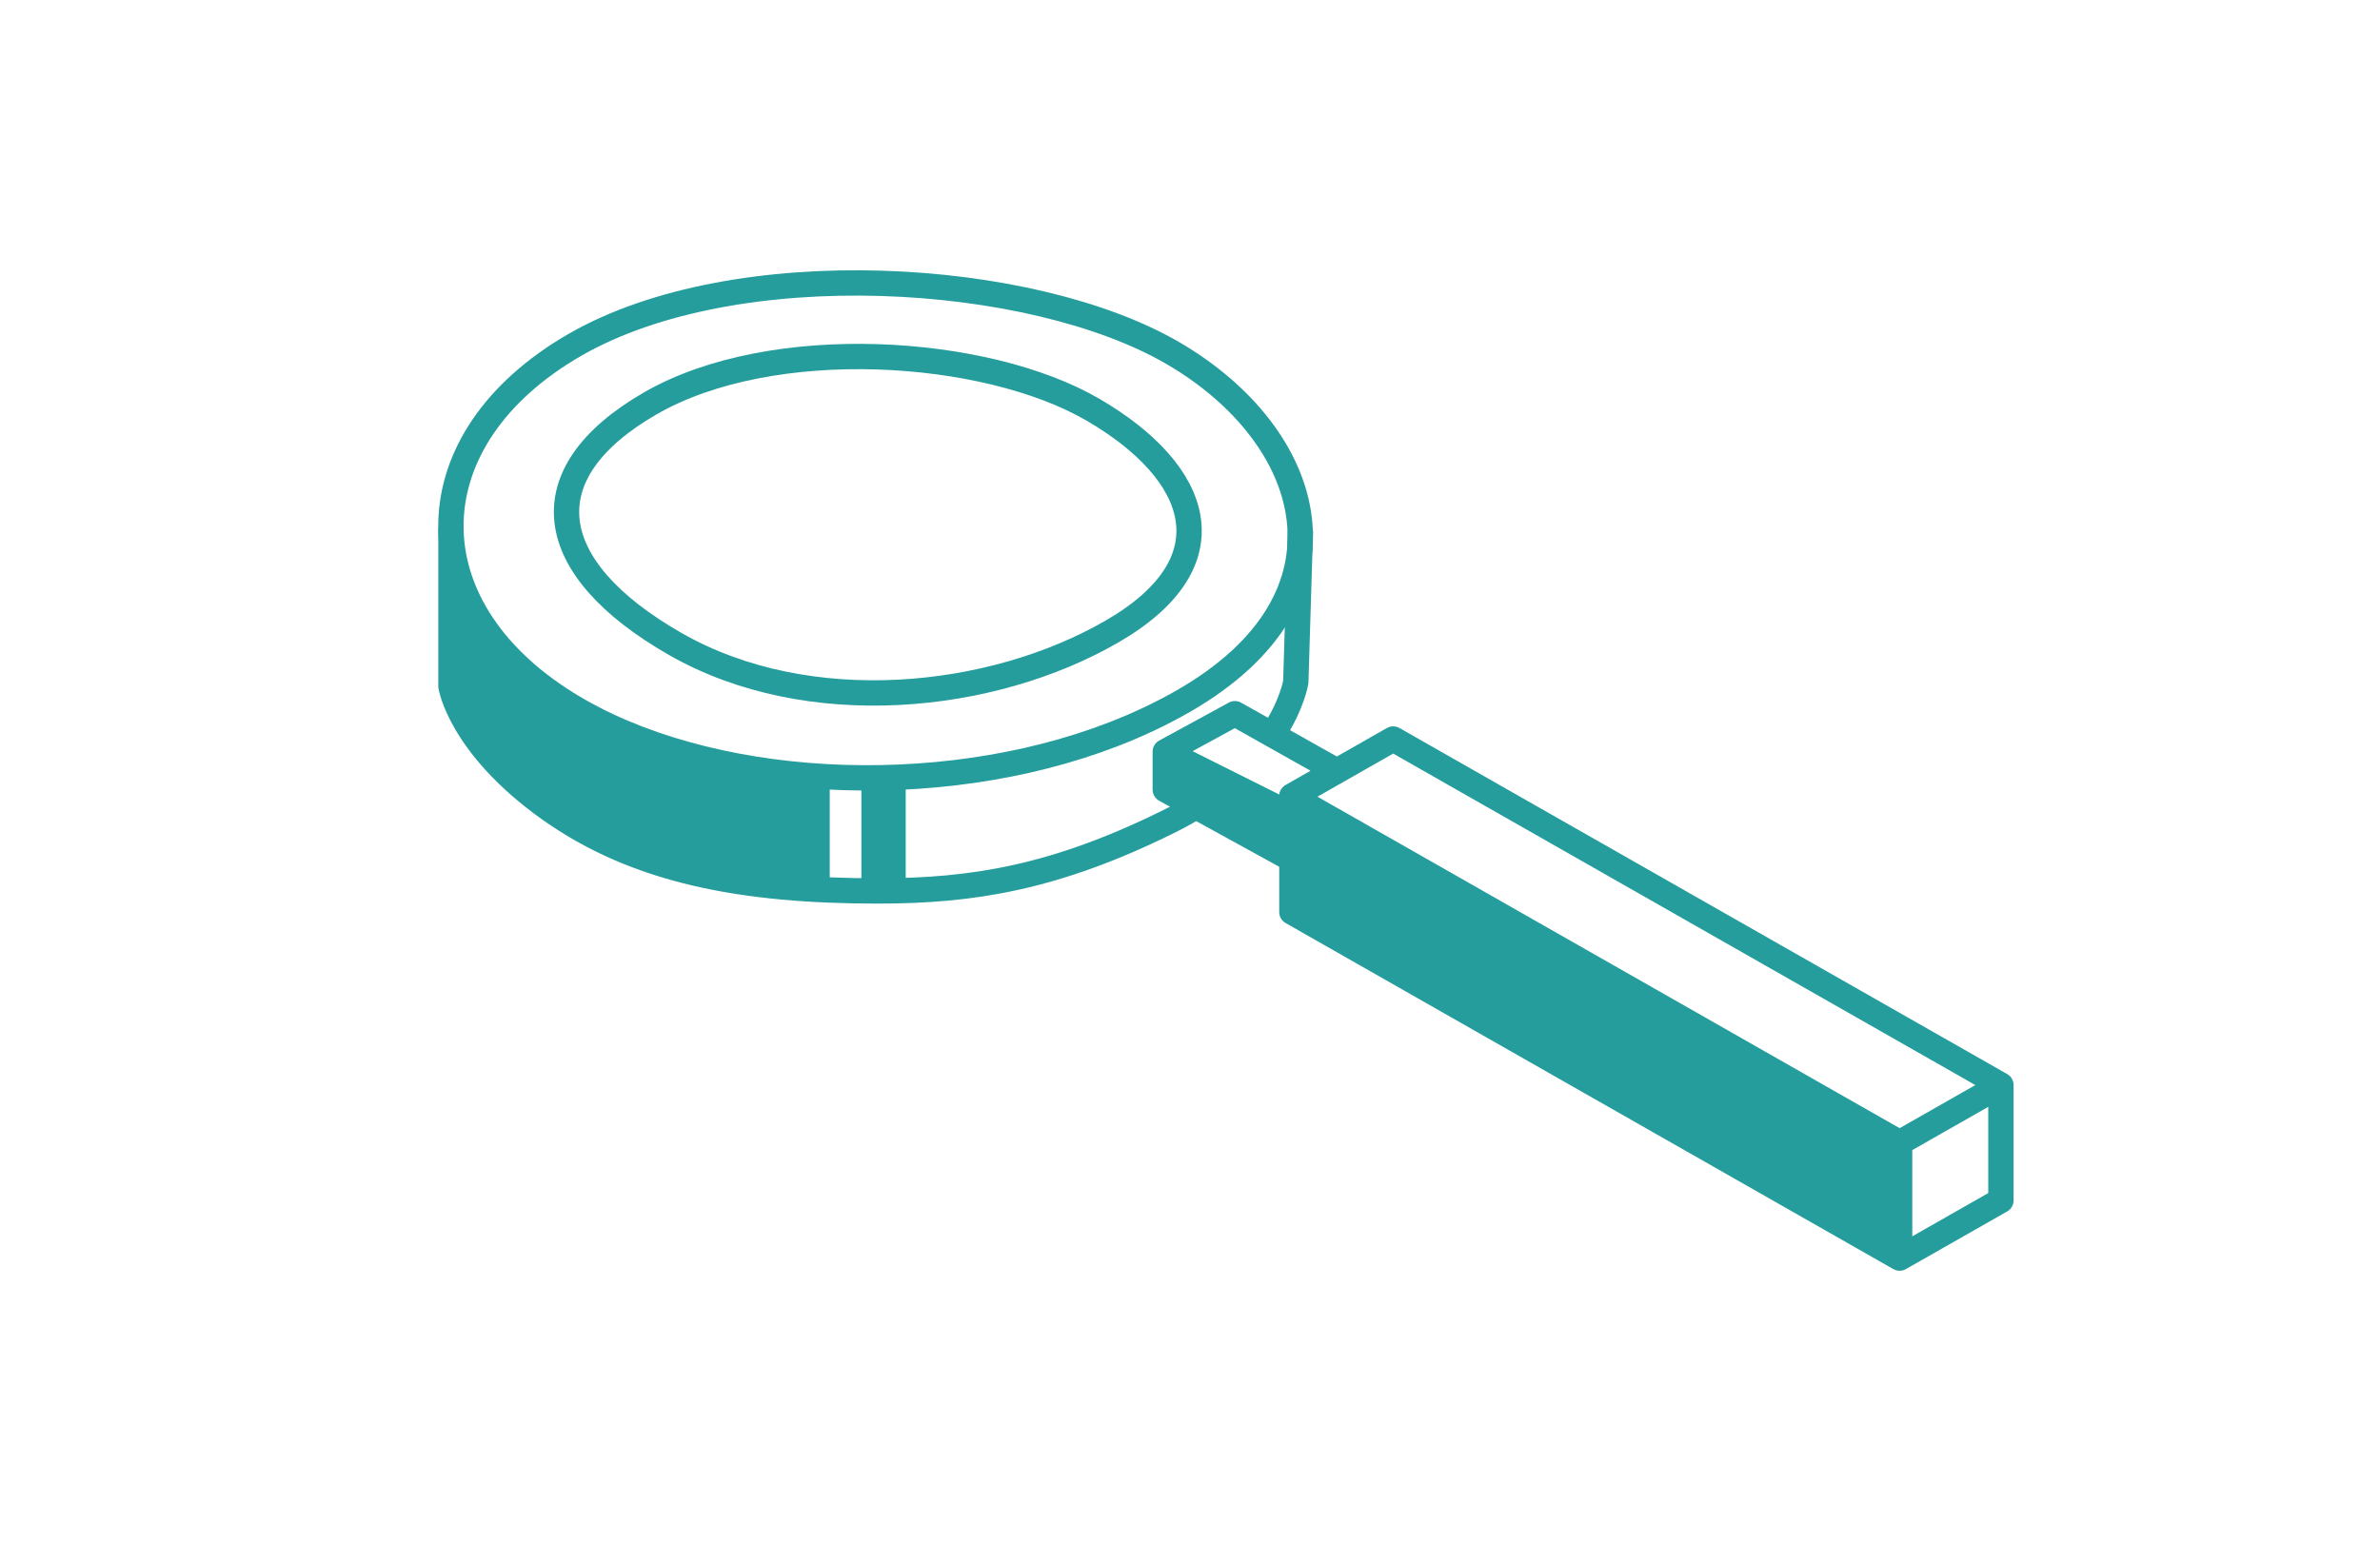
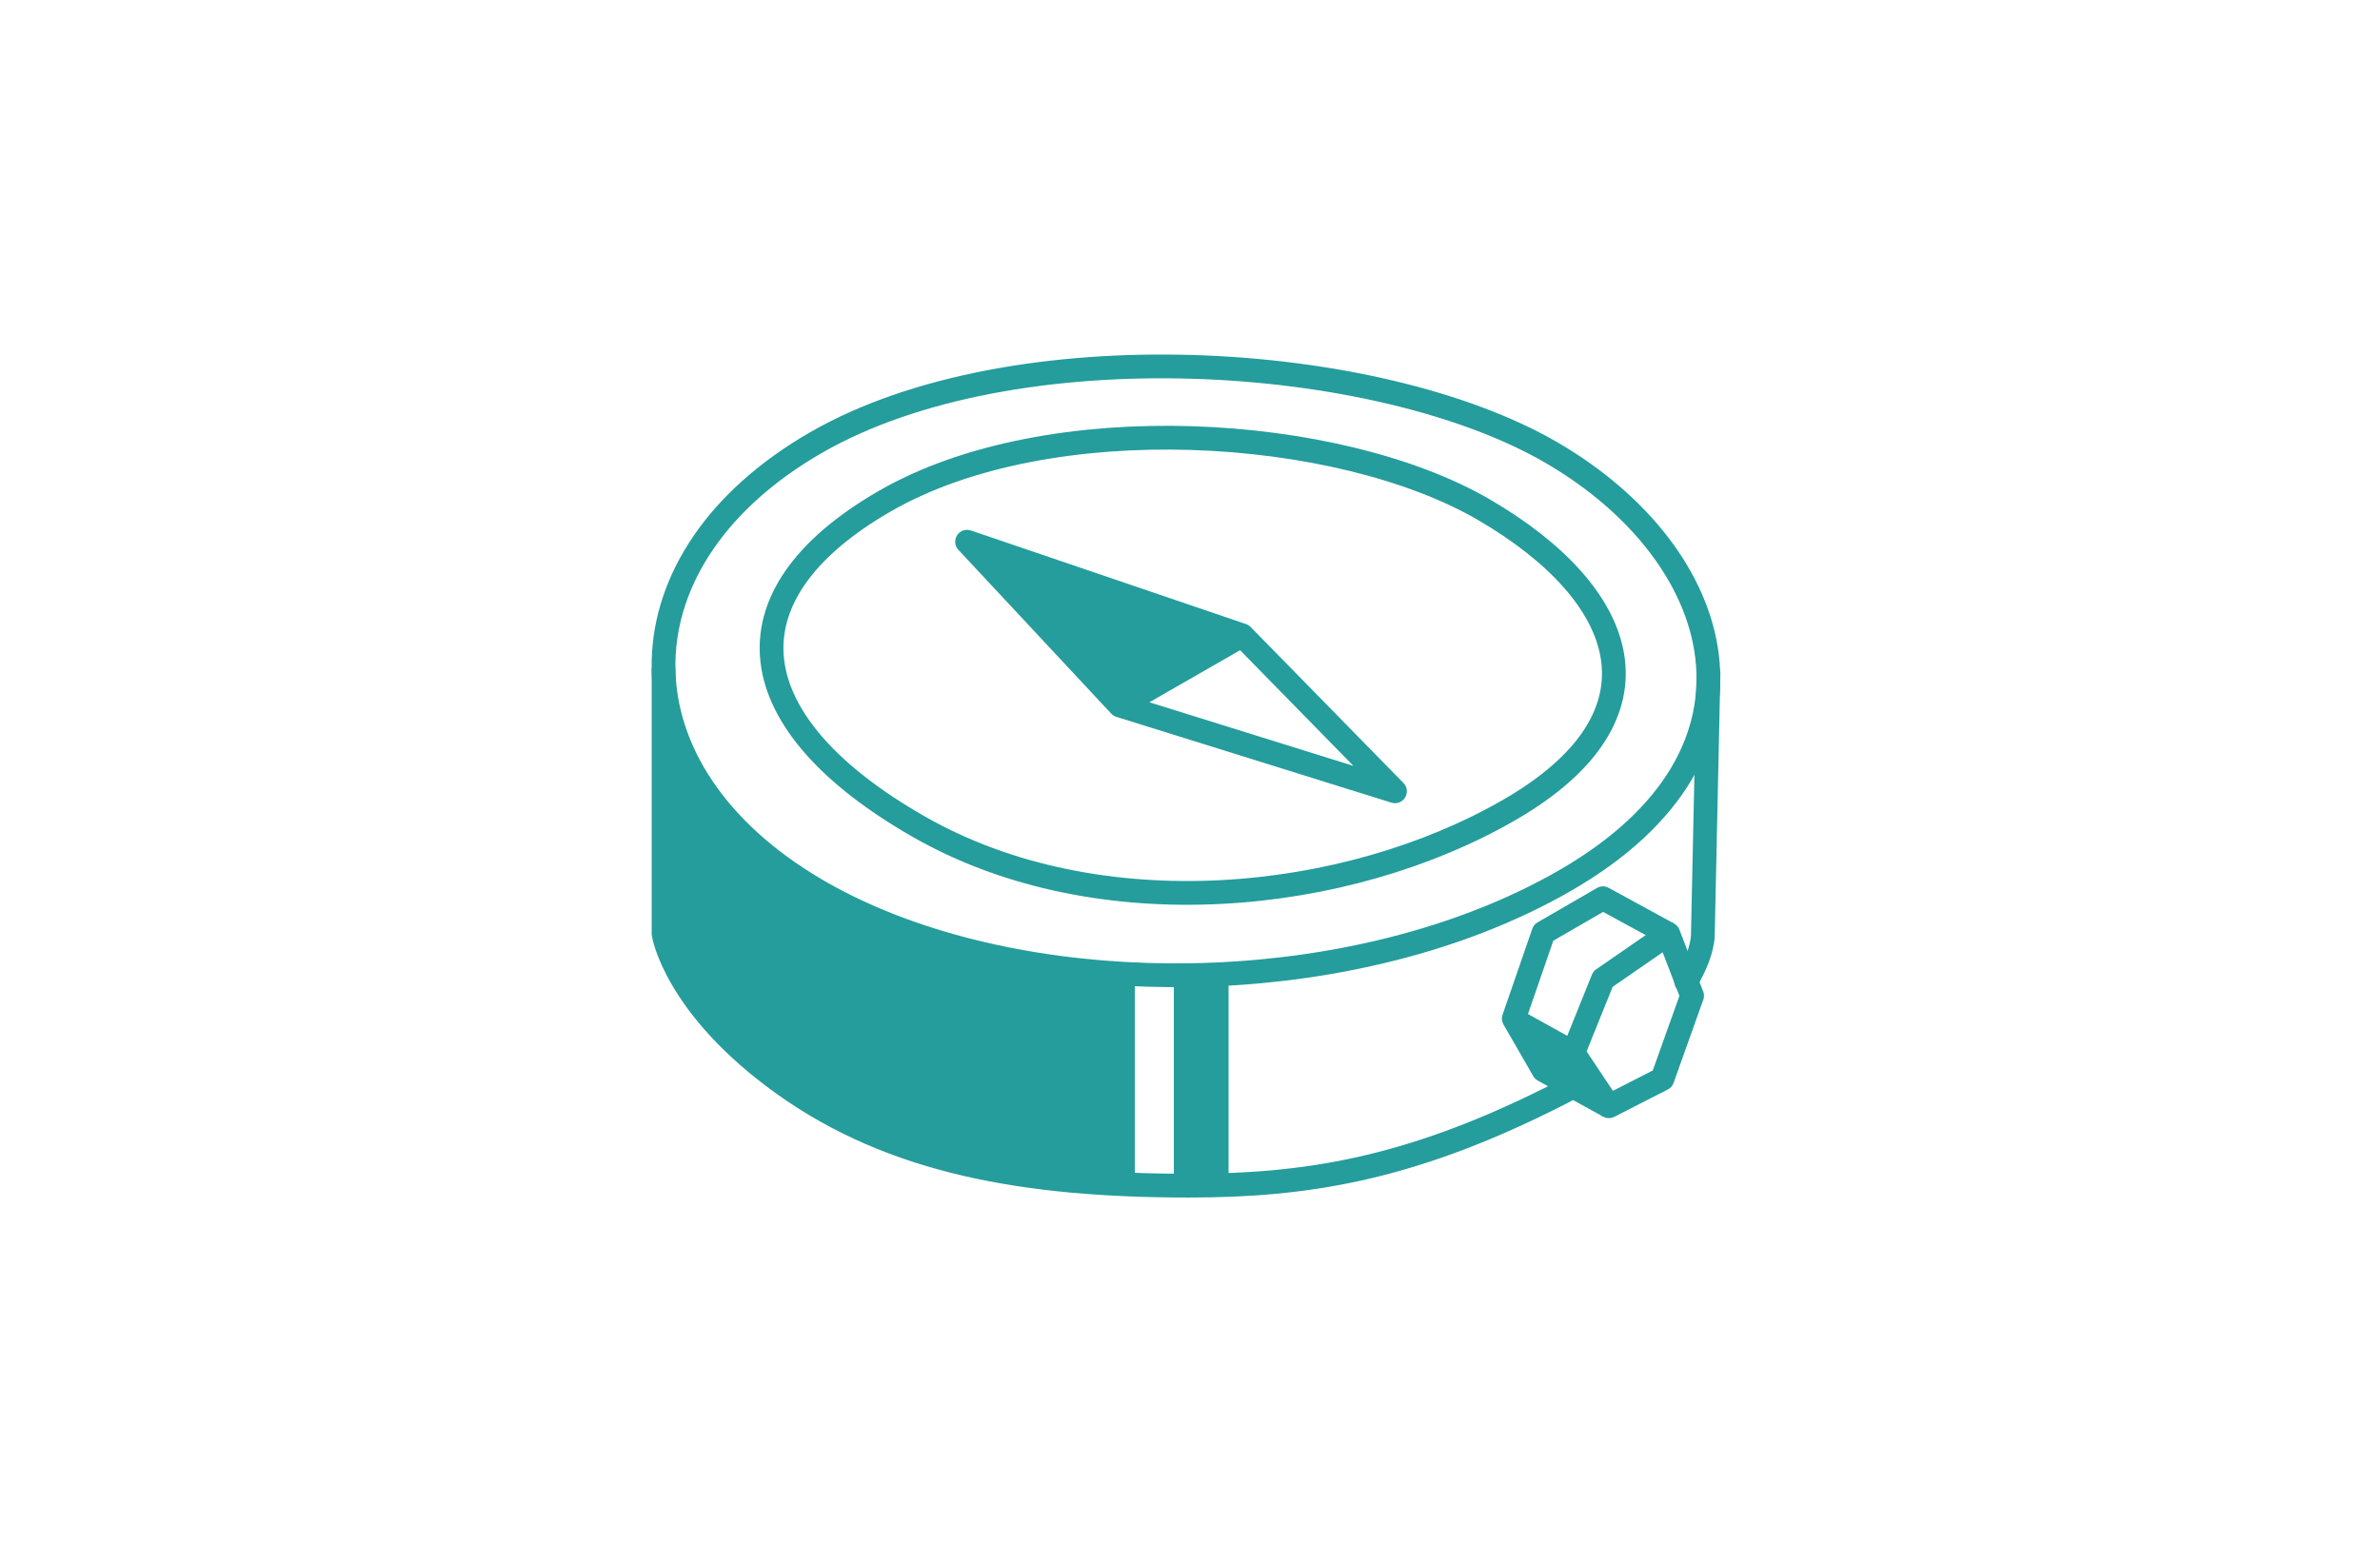
<svg xmlns="http://www.w3.org/2000/svg" width="490" height="318" viewBox="0 0 490 318" fill="none">
-   <g id="new">
-     <g id="explore">
-       <g id="Group 56">
-         <g id="Group 36">
-           <path id="Vector" d="M118.285 71.046C151.451 51.898 212.39 55.735 241.527 72.731C270.664 89.727 280.873 122.853 243.799 144.258C239.236 146.892 234.363 149.193 229.265 151.166C192.938 165.22 145.172 162.58 116.661 144.822C84.15 124.572 85.12 90.194 118.285 71.046Z" stroke="#249D9C" stroke-width="5.214" stroke-linecap="round" stroke-linejoin="round" />
-           <path id="Vector_2" d="M262.04 151.166C266.054 145.075 266.78 140.428 266.78 140.428L267.721 109.635" stroke="#249D9C" stroke-width="5.214" stroke-linecap="round" stroke-linejoin="round" />
-           <path id="Vector_3" d="M92.846 109.147L92.845 141.309C92.845 141.309 94.735 153.462 112.982 166.496C131.23 179.53 153.388 183.44 180.758 183.44C200.309 183.44 217.313 180.697 240.713 169.103C243.096 167.922 245.264 166.685 247.236 165.414" stroke="#249D9C" stroke-width="5.214" stroke-linecap="round" stroke-linejoin="round" />
-           <path id="Vector 742" d="M391.1 235.285V259.036M391.1 235.285L411.955 223.41M391.1 235.285L265.976 164.034M265.976 164.034L286.83 152.158L411.955 223.41V247.161L391.1 259.036L265.976 187.784V164.034Z" stroke="#249D9C" stroke-width="5.214" stroke-linecap="round" stroke-linejoin="round" />
-           <path id="Vector 771" d="M391.101 235.575V257.732L265.976 187.349L267.279 165.192L391.101 235.575Z" fill="#249D9C" />
-           <path id="Vector 770" d="M265.976 167.799V176.923L239.908 162.586V154.765L254.245 146.945L275.1 158.676L265.976 163.889V167.799ZM239.908 154.765L265.976 167.799" stroke="#249D9C" stroke-width="5.214" stroke-linejoin="round" />
-           <path id="Vector 772" d="M264.672 166.496L241.212 156.069L239.908 157.372V162.586L264.672 176.923V166.496Z" fill="#249D9C" />
-           <g id="Vector 773">
-             <path d="M170.829 183.439V159.978H168.223H157.795L140.852 154.765L119.997 148.248L106.964 139.124L93.93 120.877L91.323 139.124L96.537 148.248L103.053 158.675L112.177 165.192L123.908 173.012L138.245 179.529L161.706 183.439H170.829Z" fill="#249D9C" />
-             <path d="M177.346 183.439V159.978H186.47V183.439H177.346Z" fill="#249D9C" />
-           </g>
+   <g id="compass">
+     <g id="Group 62">
+       <g id="Group 61">
+         <path id="Vector" d="M167.913 91.177C208.713 67.622 283.68 72.343 319.524 93.251C355.367 114.158 367.926 154.91 322.318 181.242C316.705 184.483 310.711 187.313 304.439 189.74C259.75 207.029 200.988 203.782 165.916 181.936C125.92 157.025 127.114 114.733 167.913 91.177Z" stroke="#249D9C" stroke-width="4.894" stroke-linecap="round" />
+         <path id="Vector_2" d="M347.148 202.077C350.819 195.96 350.591 192.289 350.591 192.289L351.748 138.649" stroke="#249D9C" stroke-width="4.894" stroke-linecap="round" />
+         <path id="Vector_3" d="M136.618 138.048L136.617 192.289C136.617 192.289 138.942 207.24 161.39 223.273C183.838 239.307 211.097 244.118 244.767 244.118C268.818 244.118 289.736 240.742 318.522 226.48C321.454 225.028 322.699 224.44 325.125 222.876" stroke="#249D9C" stroke-width="4.894" stroke-linecap="round" />
+         <g id="Vector 803">
+           <path d="M233.632 243.574V200.548H230.414H217.542L196.625 194.226L170.881 186.325L154.792 175.262L138.702 153.137L135.484 189.842L141.92 200.905L149.965 213.548L161.228 221.449L175.708 230.931L193.407 238.833L222.369 243.574H233.632Z" fill="#249D9C" />
+           <path d="M241.677 243.574V200.548H252.939V243.574H241.677Z" fill="#249D9C" />
        </g>
-         <g id="Group 42">
-           <path id="Vector_4" d="M225.071 84.384C203 71.51 158.957 68.576 133.834 83.081C108.712 97.585 111.677 116.965 139.051 132.607C166.424 148.249 204.22 144.34 228.984 130.001C253.749 115.662 247.142 97.258 225.071 84.384Z" stroke="#249D9C" stroke-width="5.214" stroke-linecap="round" />
-         </g>
+         <path id="Vector 804" d="M255.736 130.809L287.197 162.925L230.567 145.261L199.105 111.539L255.736 130.809ZM230.567 145.261L255.736 130.809" stroke="#249D9C" stroke-width="4.894" stroke-linejoin="round" />
+         <path id="Vector_4" d="M331.243 227.771L317.784 220.342L311.667 209.724L317.784 192.027L330.019 184.948L343.478 192.289" stroke="#249D9C" stroke-width="4.894" stroke-linejoin="round" />
+         <path id="Vector 807" d="M343.478 192.289L330.02 201.588L323.902 216.759L331.243 227.771L342.255 222.143L348.372 205.014L343.478 192.289Z" stroke="#249D9C" stroke-width="4.894" stroke-linejoin="round" />
+         <path id="Vector 808" d="M254.163 131.115L230.916 145.796L204 113.986L254.163 131.115Z" fill="#249D9C" />
+         <path id="Vector 809" d="M323.902 216.759L312.891 210.642" stroke="#249D9C" stroke-width="4.894" />
+         <path id="Vector 810" d="M323.902 216.759L315.337 213.089L317.784 219.206L328.796 225.324L323.902 216.759Z" fill="#249D9C" />
      </g>
+       <path id="Vector_5" d="M305.56 104.973C275.699 87.555 216.109 83.586 182.119 103.21C148.129 122.834 152.14 149.055 189.176 170.219C226.212 191.382 277.35 186.093 310.855 166.692C344.36 147.292 335.421 122.392 305.56 104.973Z" stroke="#249D9C" stroke-width="4.894" stroke-linecap="round" />
    </g>
  </g>
</svg>
